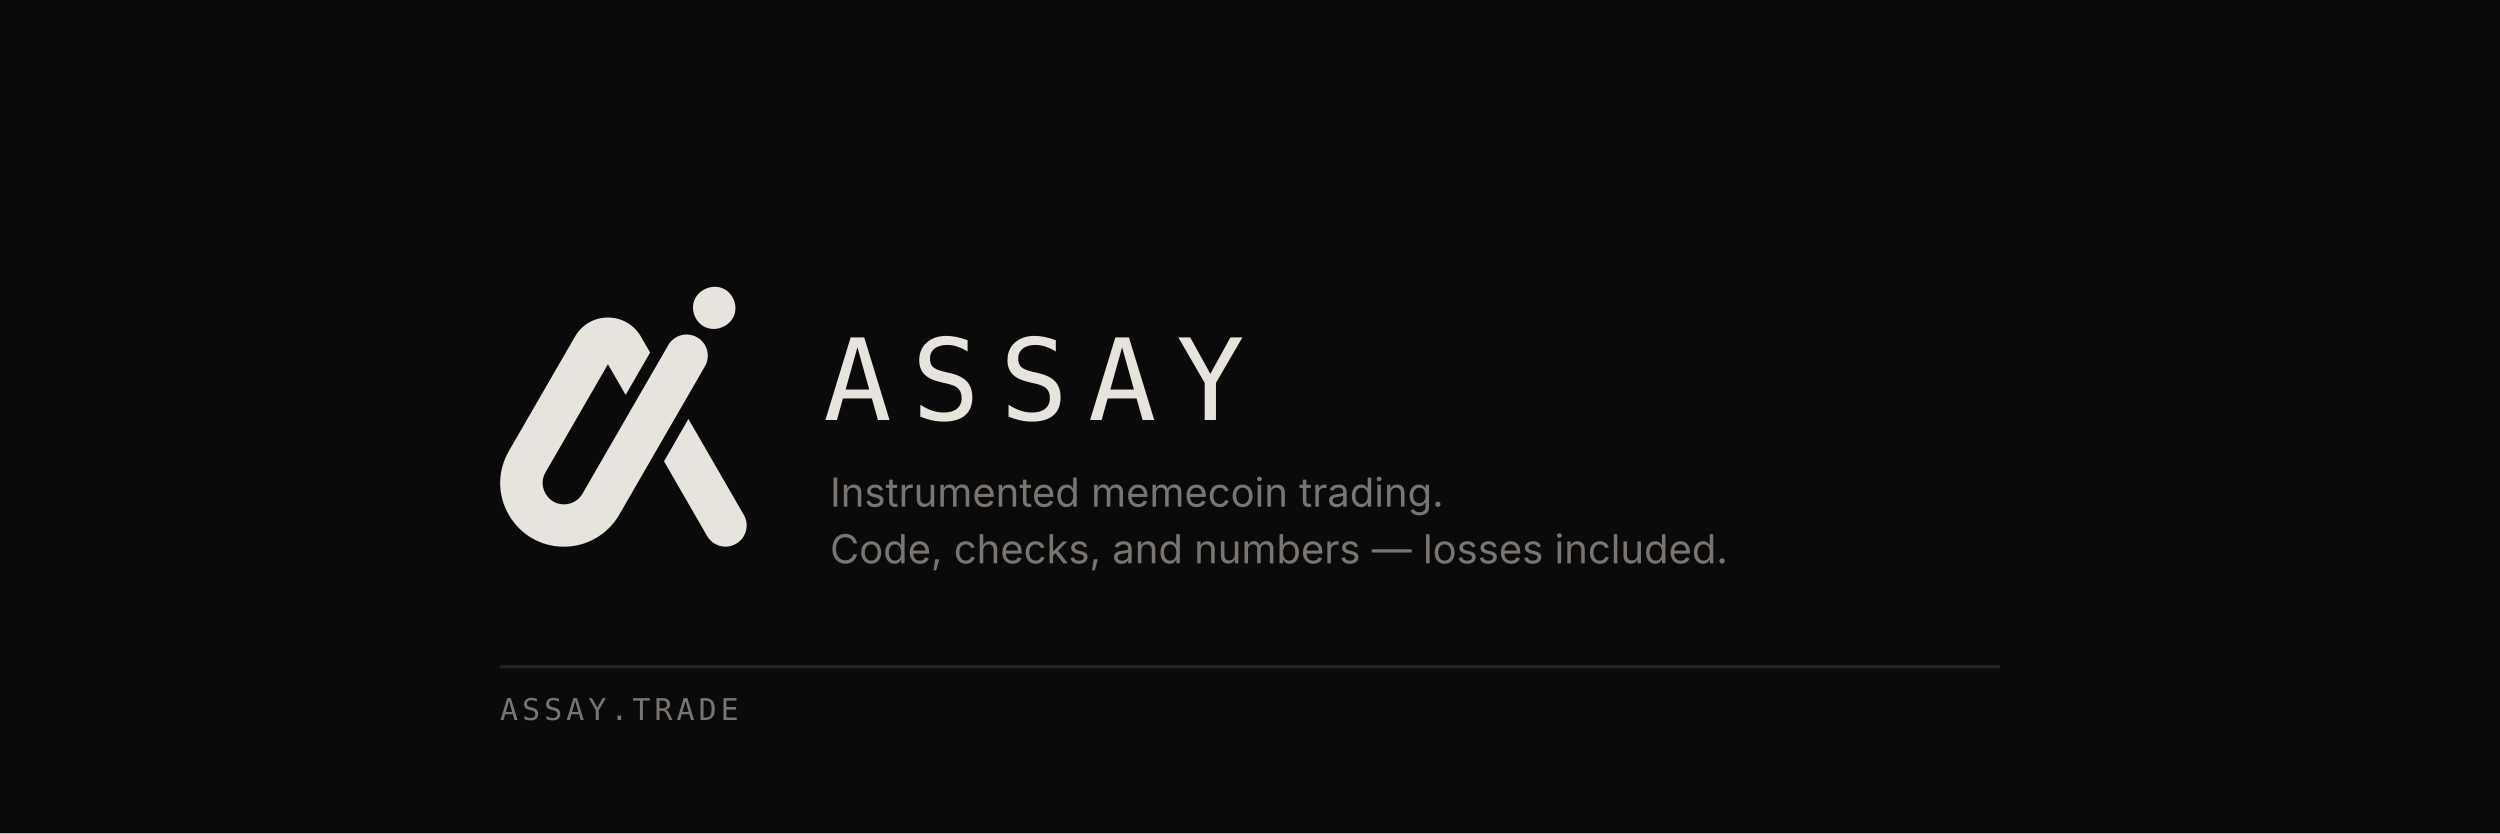
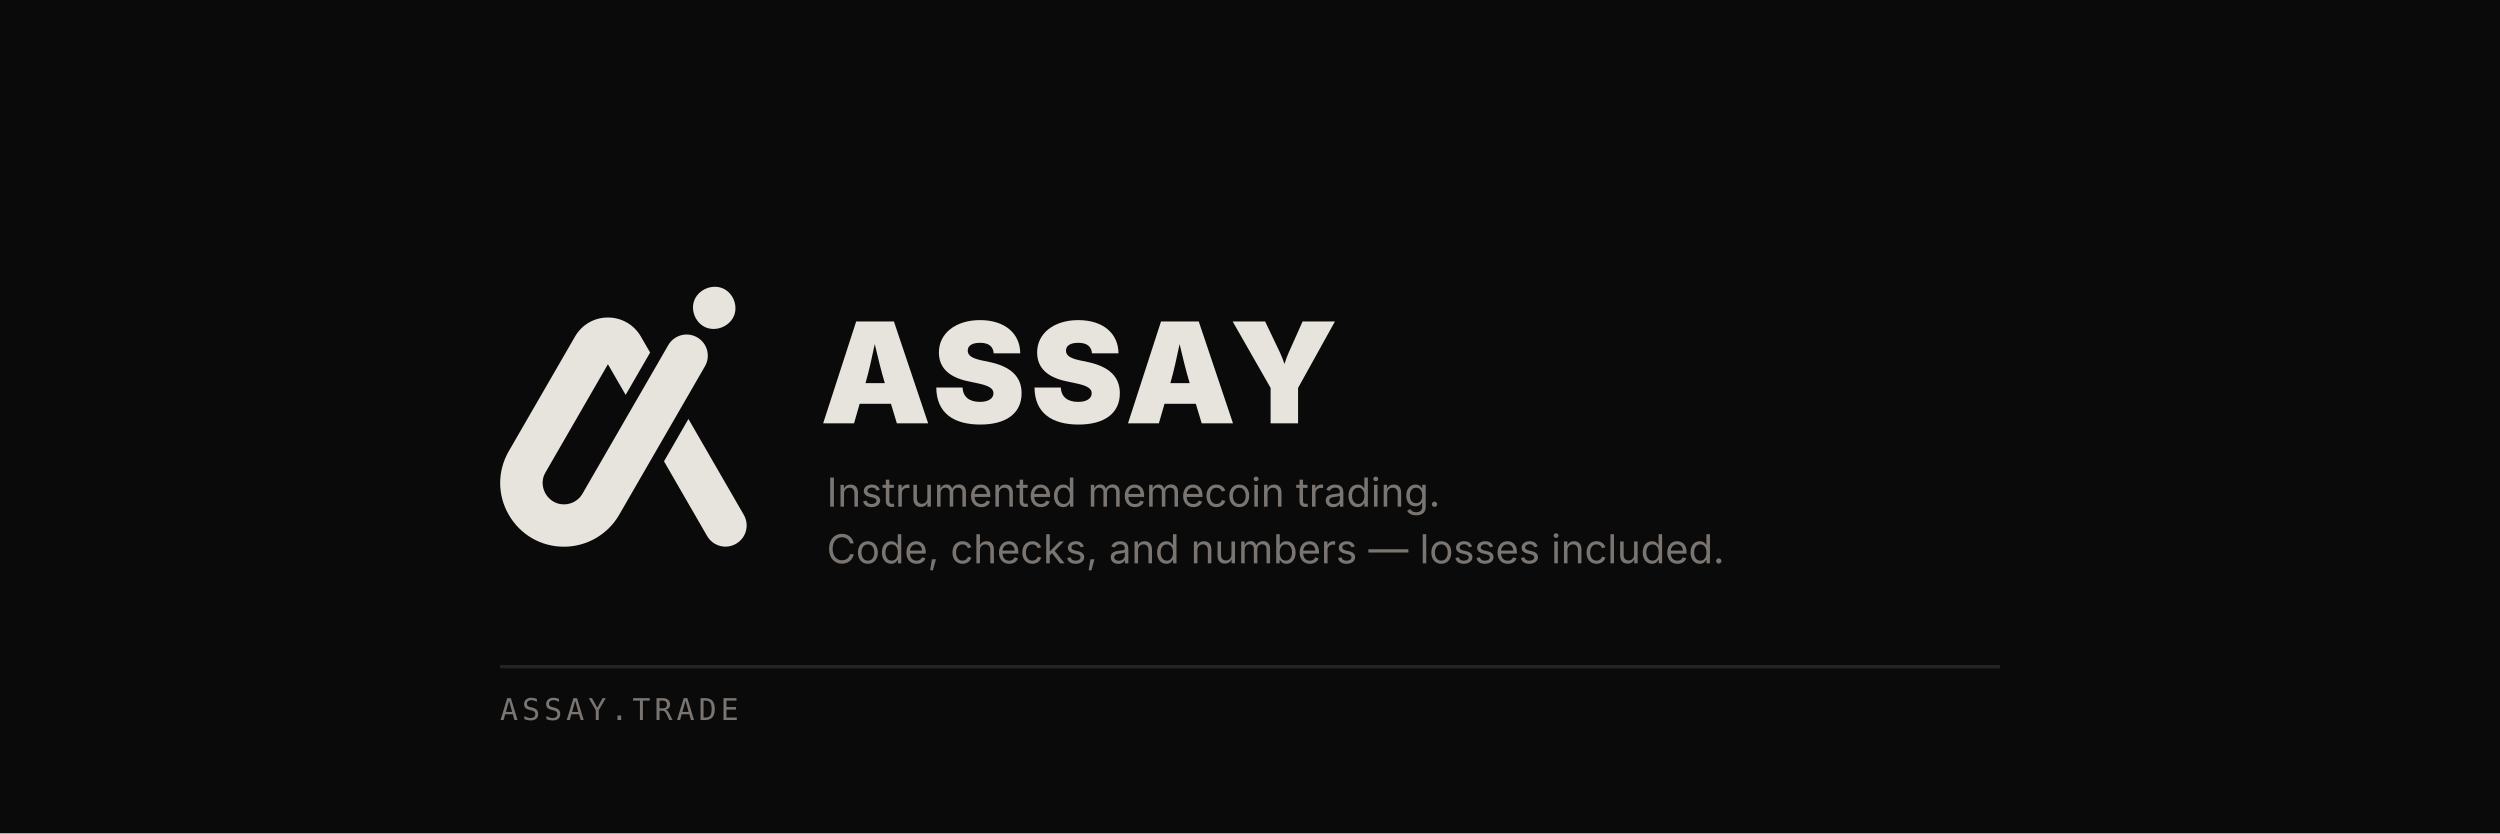
<svg xmlns="http://www.w3.org/2000/svg" viewBox="0 0 1500 500" width="1500" height="500" role="img" aria-label="Assay banner">
  <rect width="1500" height="500" fill="#0A0A0A" />
  <g transform="translate(300 172) scale(0.2178771) translate(-410 -409)" fill="#E7E3DD">
    <path d="M 1081.461 1037.523 L 928.895 773.324 L 861.629 889.969 L 980.418 1095.773 C 991.152 1114.379 1010.762 1124.969 1030.941 1124.969 C 1040.816 1124.969 1050.836 1122.395 1059.996 1117.098 C 1088.047 1100.926 1097.492 1065.434 1081.461 1037.523 Z M 1081.461 1037.523 " />
    <path d="M 974.41 628.199 L 909.719 740.262 L 842.309 856.906 L 738.117 1037.383 C 706.918 1091.48 648.668 1125.113 586.266 1125.113 C 522.863 1125.113 466.047 1092.34 434.273 1037.383 C 402.5 982.566 402.5 916.875 434.273 861.914 L 616.609 546.336 C 635.5 513.562 669.418 493.953 707.203 493.953 C 744.988 493.953 778.906 513.562 797.941 546.336 L 804.523 557.785 L 823.418 590.418 L 756.008 707.059 L 707.203 622.617 L 535.457 920.164 C 520.145 946.645 530.305 970.113 535.457 978.988 C 540.609 987.859 555.781 1008.469 586.41 1008.469 C 607.305 1008.469 626.914 997.164 637.219 978.988 L 775.043 740.262 L 842.453 623.621 L 873.367 569.949 C 889.539 542.043 925.176 532.453 953.082 548.625 C 980.992 564.656 990.582 600.293 974.41 628.199 Z M 974.41 628.199 " />
    <path d="M 946.07 489.66 C 977.27 559.93 1081.32 516.852 1053.84 445.008 C 1022.496 374.879 918.449 417.957 946.07 489.66 Z M 946.07 489.66 " />
  </g>
-   <text x="494" y="252" fill="#E7E3DD" font-family="'IBM Plex Mono', ui-monospace, Menlo, monospace" font-size="68" font-weight="500" letter-spacing="12">ASSAY</text>
-   <text x="498" y="304" fill="#7A7570" font-family="'IBM Plex Sans', -apple-system, 'Segoe UI', sans-serif" font-size="24">Instrumented memecoin trading.</text>
-   <text x="498" y="338" fill="#7A7570" font-family="'IBM Plex Sans', -apple-system, 'Segoe UI', sans-serif" font-size="24">Code, checks, and numbers — losses included.</text>
+   <text x="492" y="254" fill="#E7E3DD" font-family="Nunito, 'Nunito Black', -apple-system, sans-serif" font-size="84" font-weight="900" letter-spacing="3">ASSAY</text>
+   <text x="496" y="304" fill="#7A7570" font-family="'IBM Plex Sans', -apple-system, 'Segoe UI', sans-serif" font-size="24">Instrumented memecoin trading.</text>
+   <text x="496" y="338" fill="#7A7570" font-family="'IBM Plex Sans', -apple-system, 'Segoe UI', sans-serif" font-size="24">Code, checks, and numbers — losses included.</text>
  <path d="M300 400 H1200" stroke="#E7E3DD" stroke-opacity="0.12" stroke-width="2" />
  <text x="300" y="432" fill="#7A7570" font-family="'IBM Plex Mono', ui-monospace, Menlo, monospace" font-size="18" letter-spacing="2.4">ASSAY.TRADE</text>
</svg>
